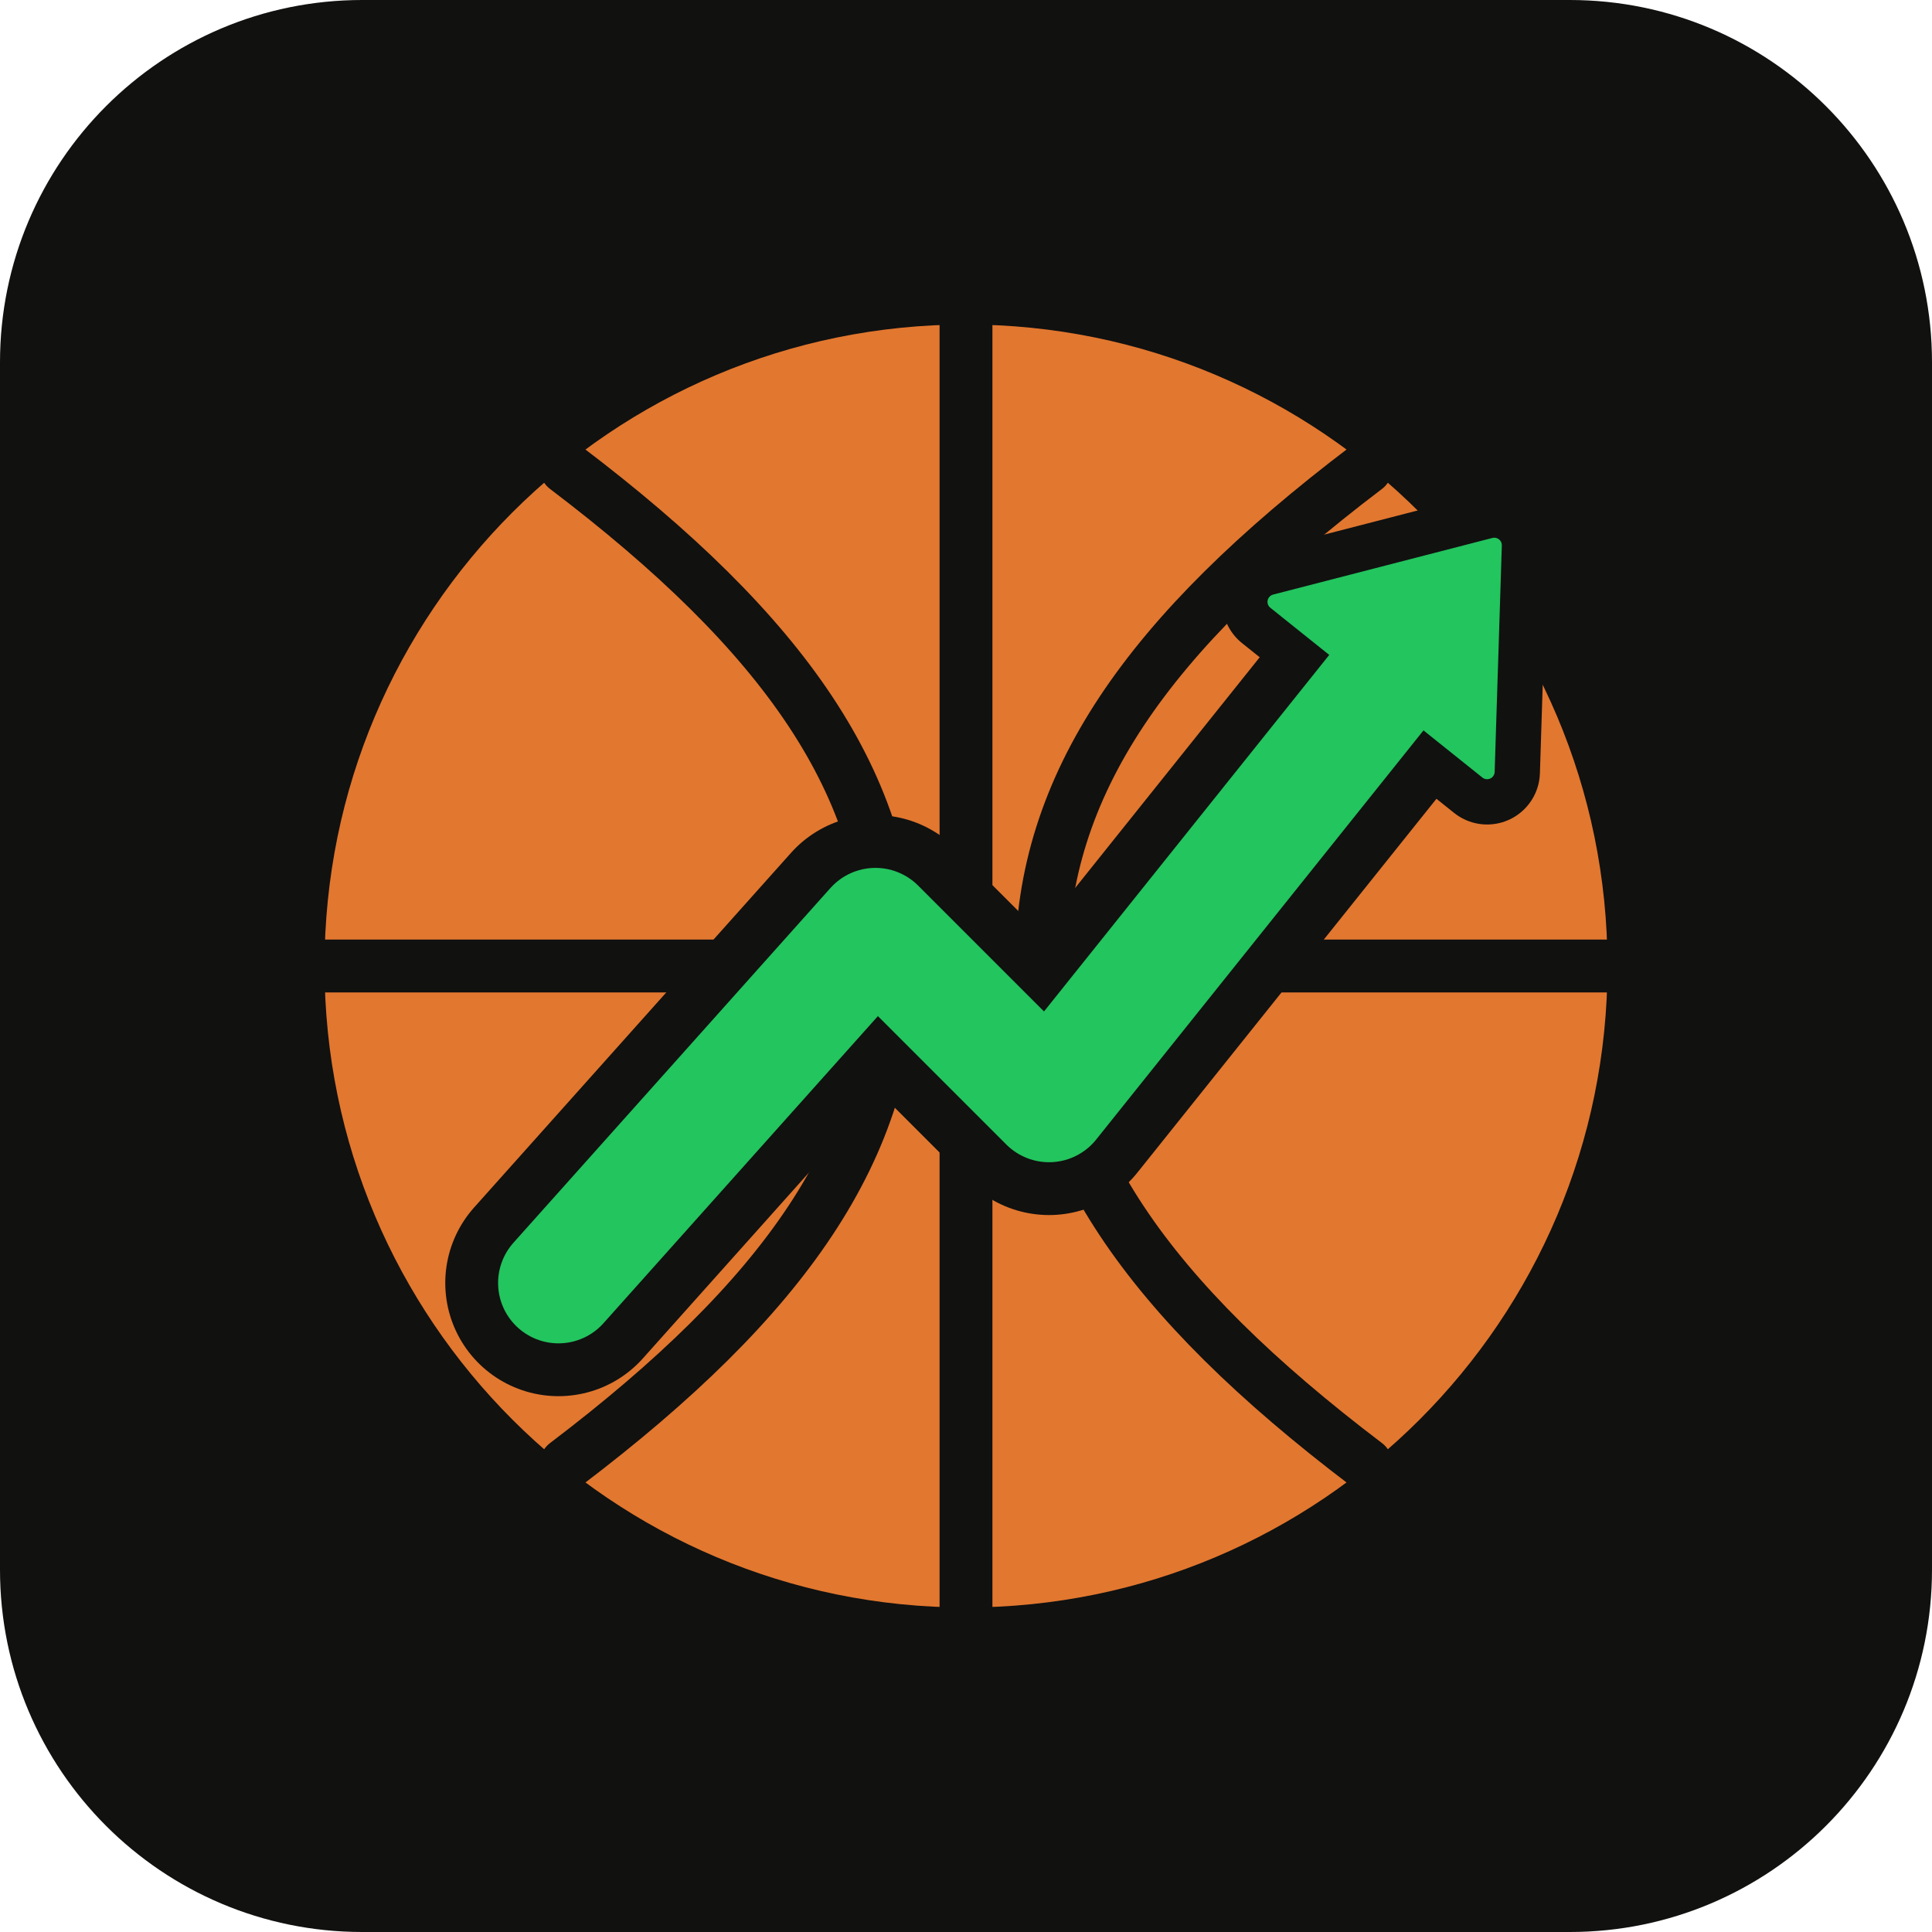
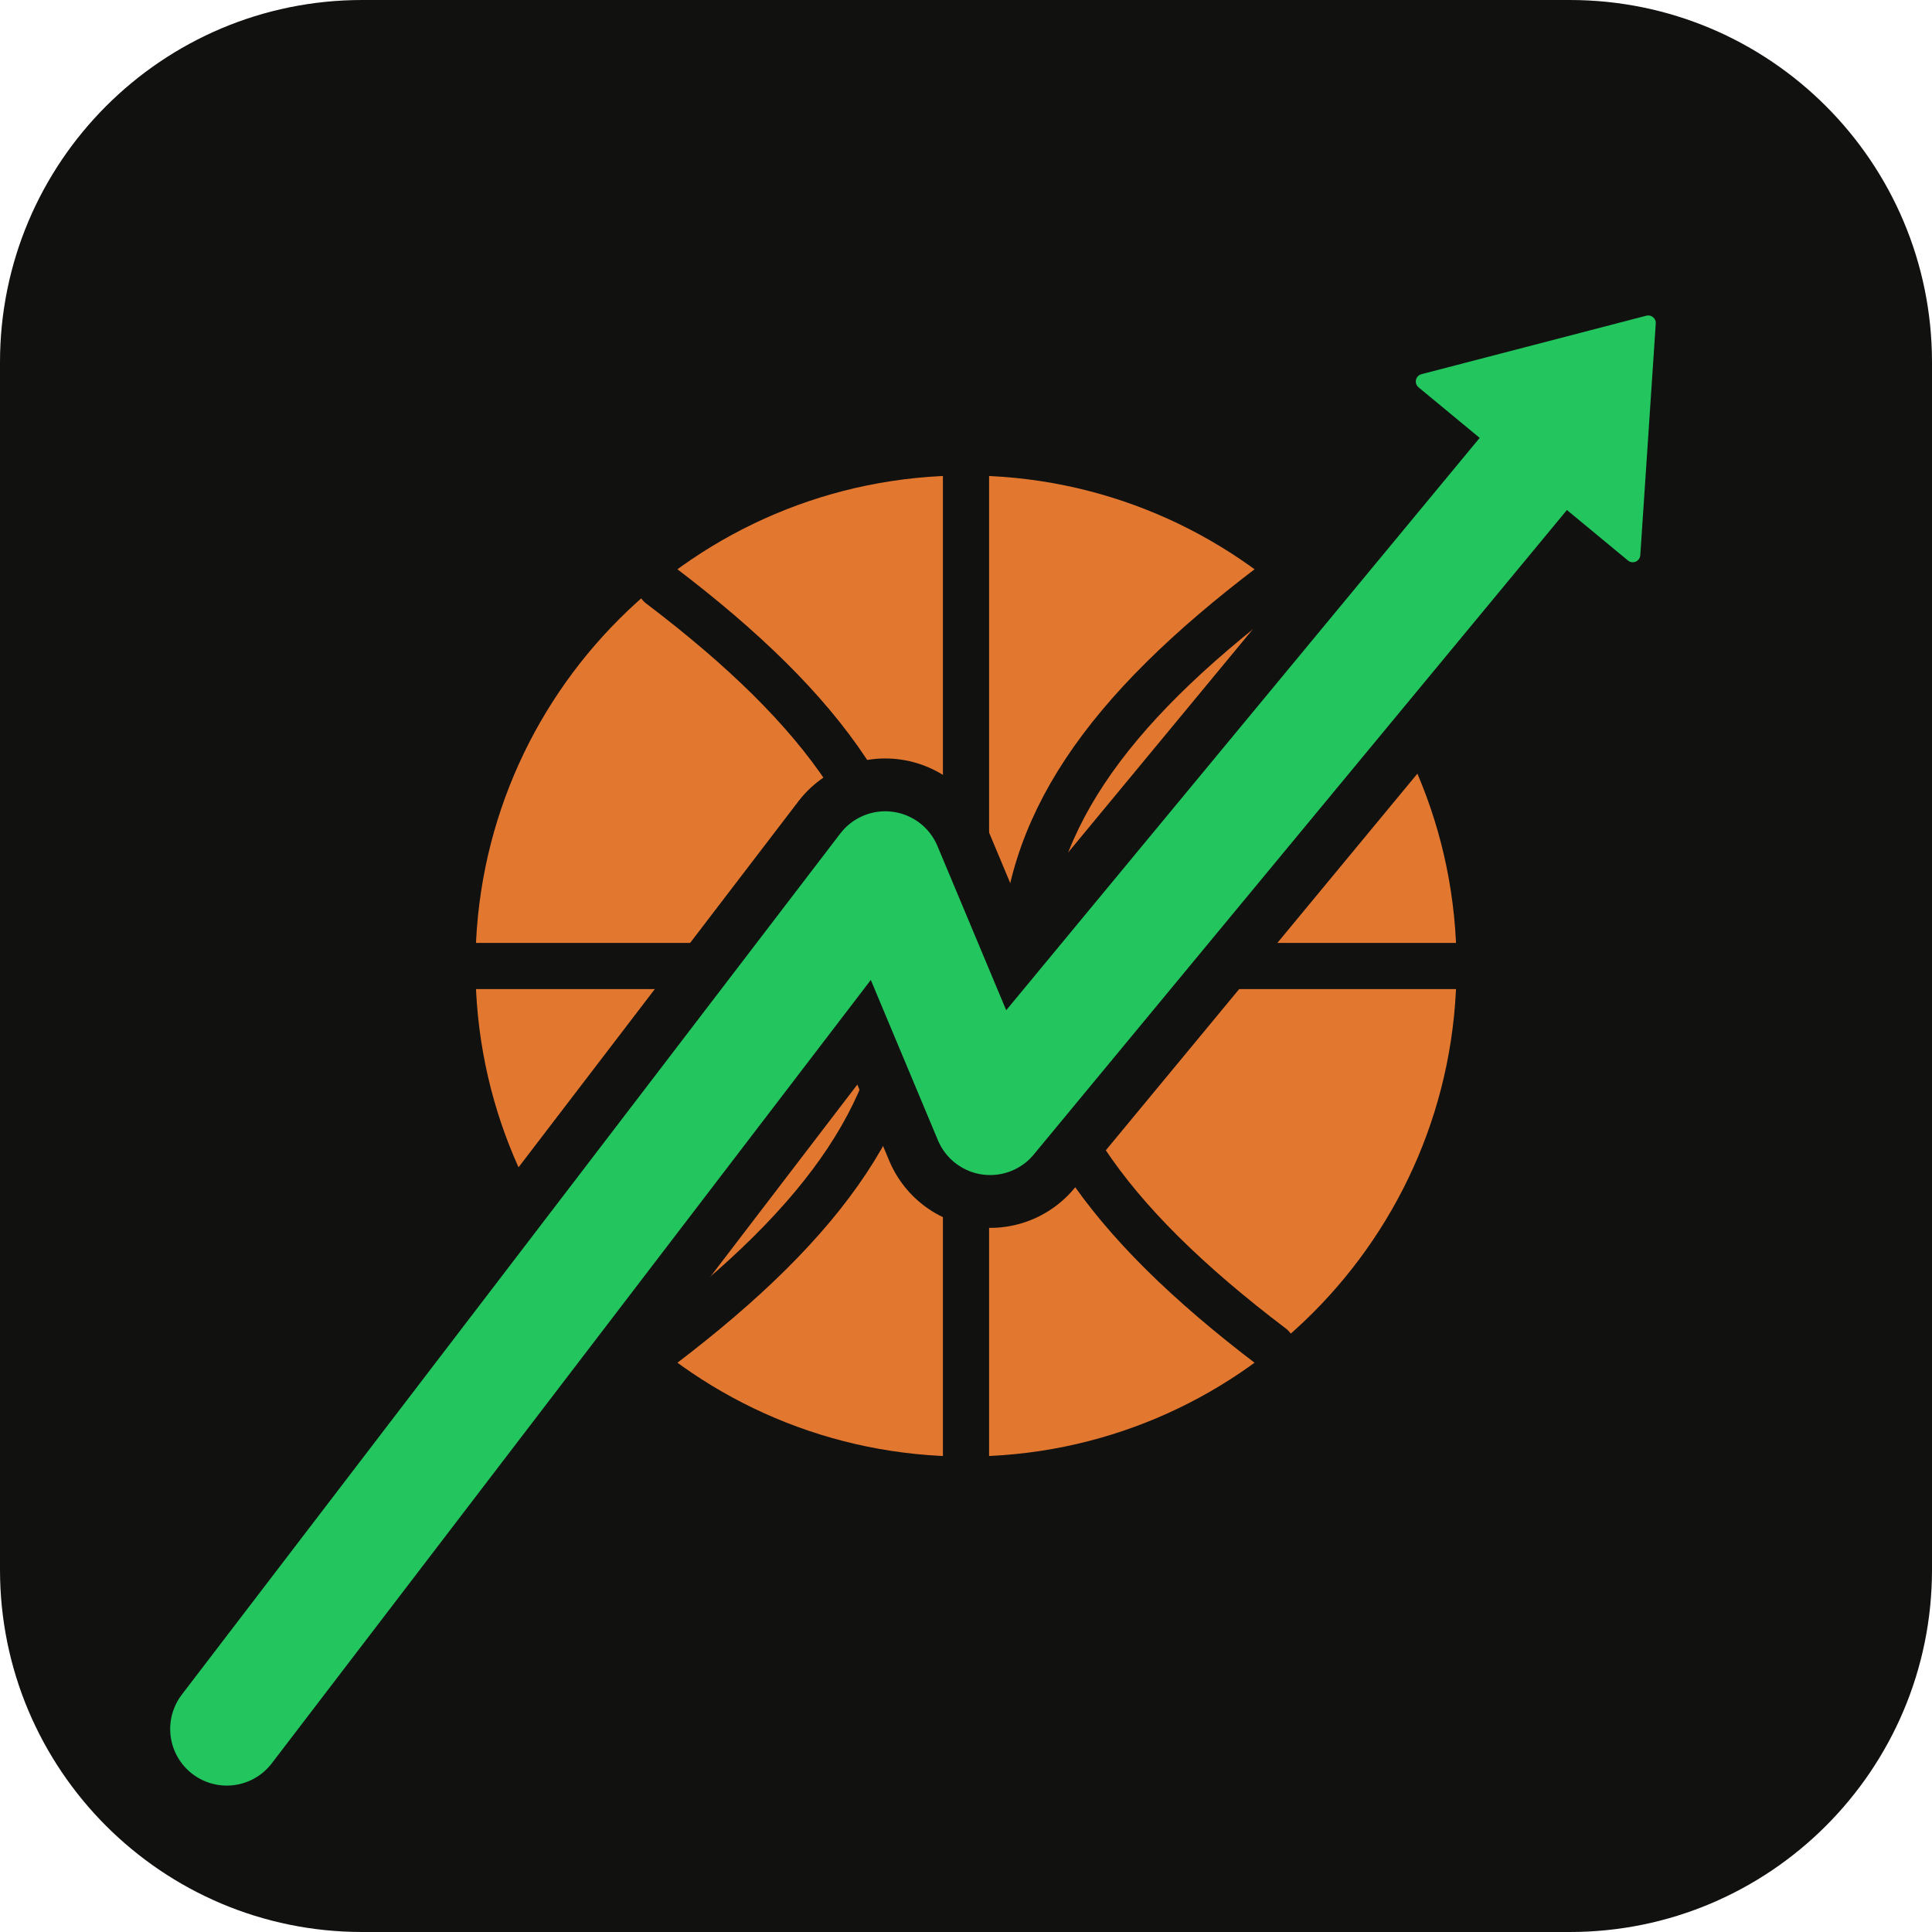
<svg xmlns="http://www.w3.org/2000/svg" viewBox="0 0 512 512">
  <rect width="512" height="512" rx="96" fill="#111110" />
-   <circle cx="256" cy="256" r="170" fill="#e2772f" />
-   <g fill="none" stroke="#111110" stroke-width="14" stroke-linecap="round">
-     <path d="M256 86V426M86 256H426" />
-     <path d="M150 124c58 44 86 84 86 132s-28 88-86 132" />
-     <path d="M362 124c-58 44-86 84-86 132s28 88 86 132" />
+   <g transform="translate(256 256) scale(0.7647) translate(-256 -256)">
+     <circle cx="256" cy="256" r="170" fill="#e2772f" />
+     <g fill="none" stroke="#111110" stroke-width="16" stroke-linecap="round">
+       <path d="M256 86V426M86 256H426" />
+       <path d="M150 124c58 44 86 84 86 132s-28 88-86 132" />
+       <path d="M362 124c-58 44-86 84-86 132s28 88 86 132" />
+     </g>
  </g>
-   <g stroke="#111110" stroke-width="60" stroke-linejoin="round" stroke-linecap="round">
-     <path d="M148.0 340.0 L232.0 246.0 L278.0 292.0 L366.0 182.0" fill="none" />
-     <path d="M396.0 144.5 L394.1 204.5 L337.9 159.5 Z" fill="#111110" stroke-width="28" />
+   <g stroke="#111110" stroke-linejoin="round" stroke-linecap="round">
+     <path d="M60.1 458.2 L234.6 230.0 L262.4 296.4 L411.3 116.4" fill="none" stroke-width="58" />
+     <path d="M436.8 85.6 L432.7 147.0 L377.2 101.1 Z" fill="#111110" stroke-width="26" />
  </g>
-   <path d="M148.0 340.0 L232.0 246.0 L278.0 292.0 L366.0 182.0" fill="none" stroke="#22c55e" stroke-width="32" stroke-linejoin="round" stroke-linecap="round" />
-   <path d="M396.0 144.5 L394.1 204.5 L337.9 159.5 Z" fill="#22c55e" stroke="#22c55e" stroke-width="4" stroke-linejoin="round" />
+   <path d="M60.1 458.2 L234.6 230.0 L262.4 296.4 L411.3 116.4" fill="none" stroke="#22c55e" stroke-width="30" stroke-linejoin="round" stroke-linecap="round" />
+   <path d="M436.8 85.6 L432.7 147.0 L377.2 101.1 Z" fill="#22c55e" stroke="#22c55e" stroke-width="4" stroke-linejoin="round" />
</svg>
